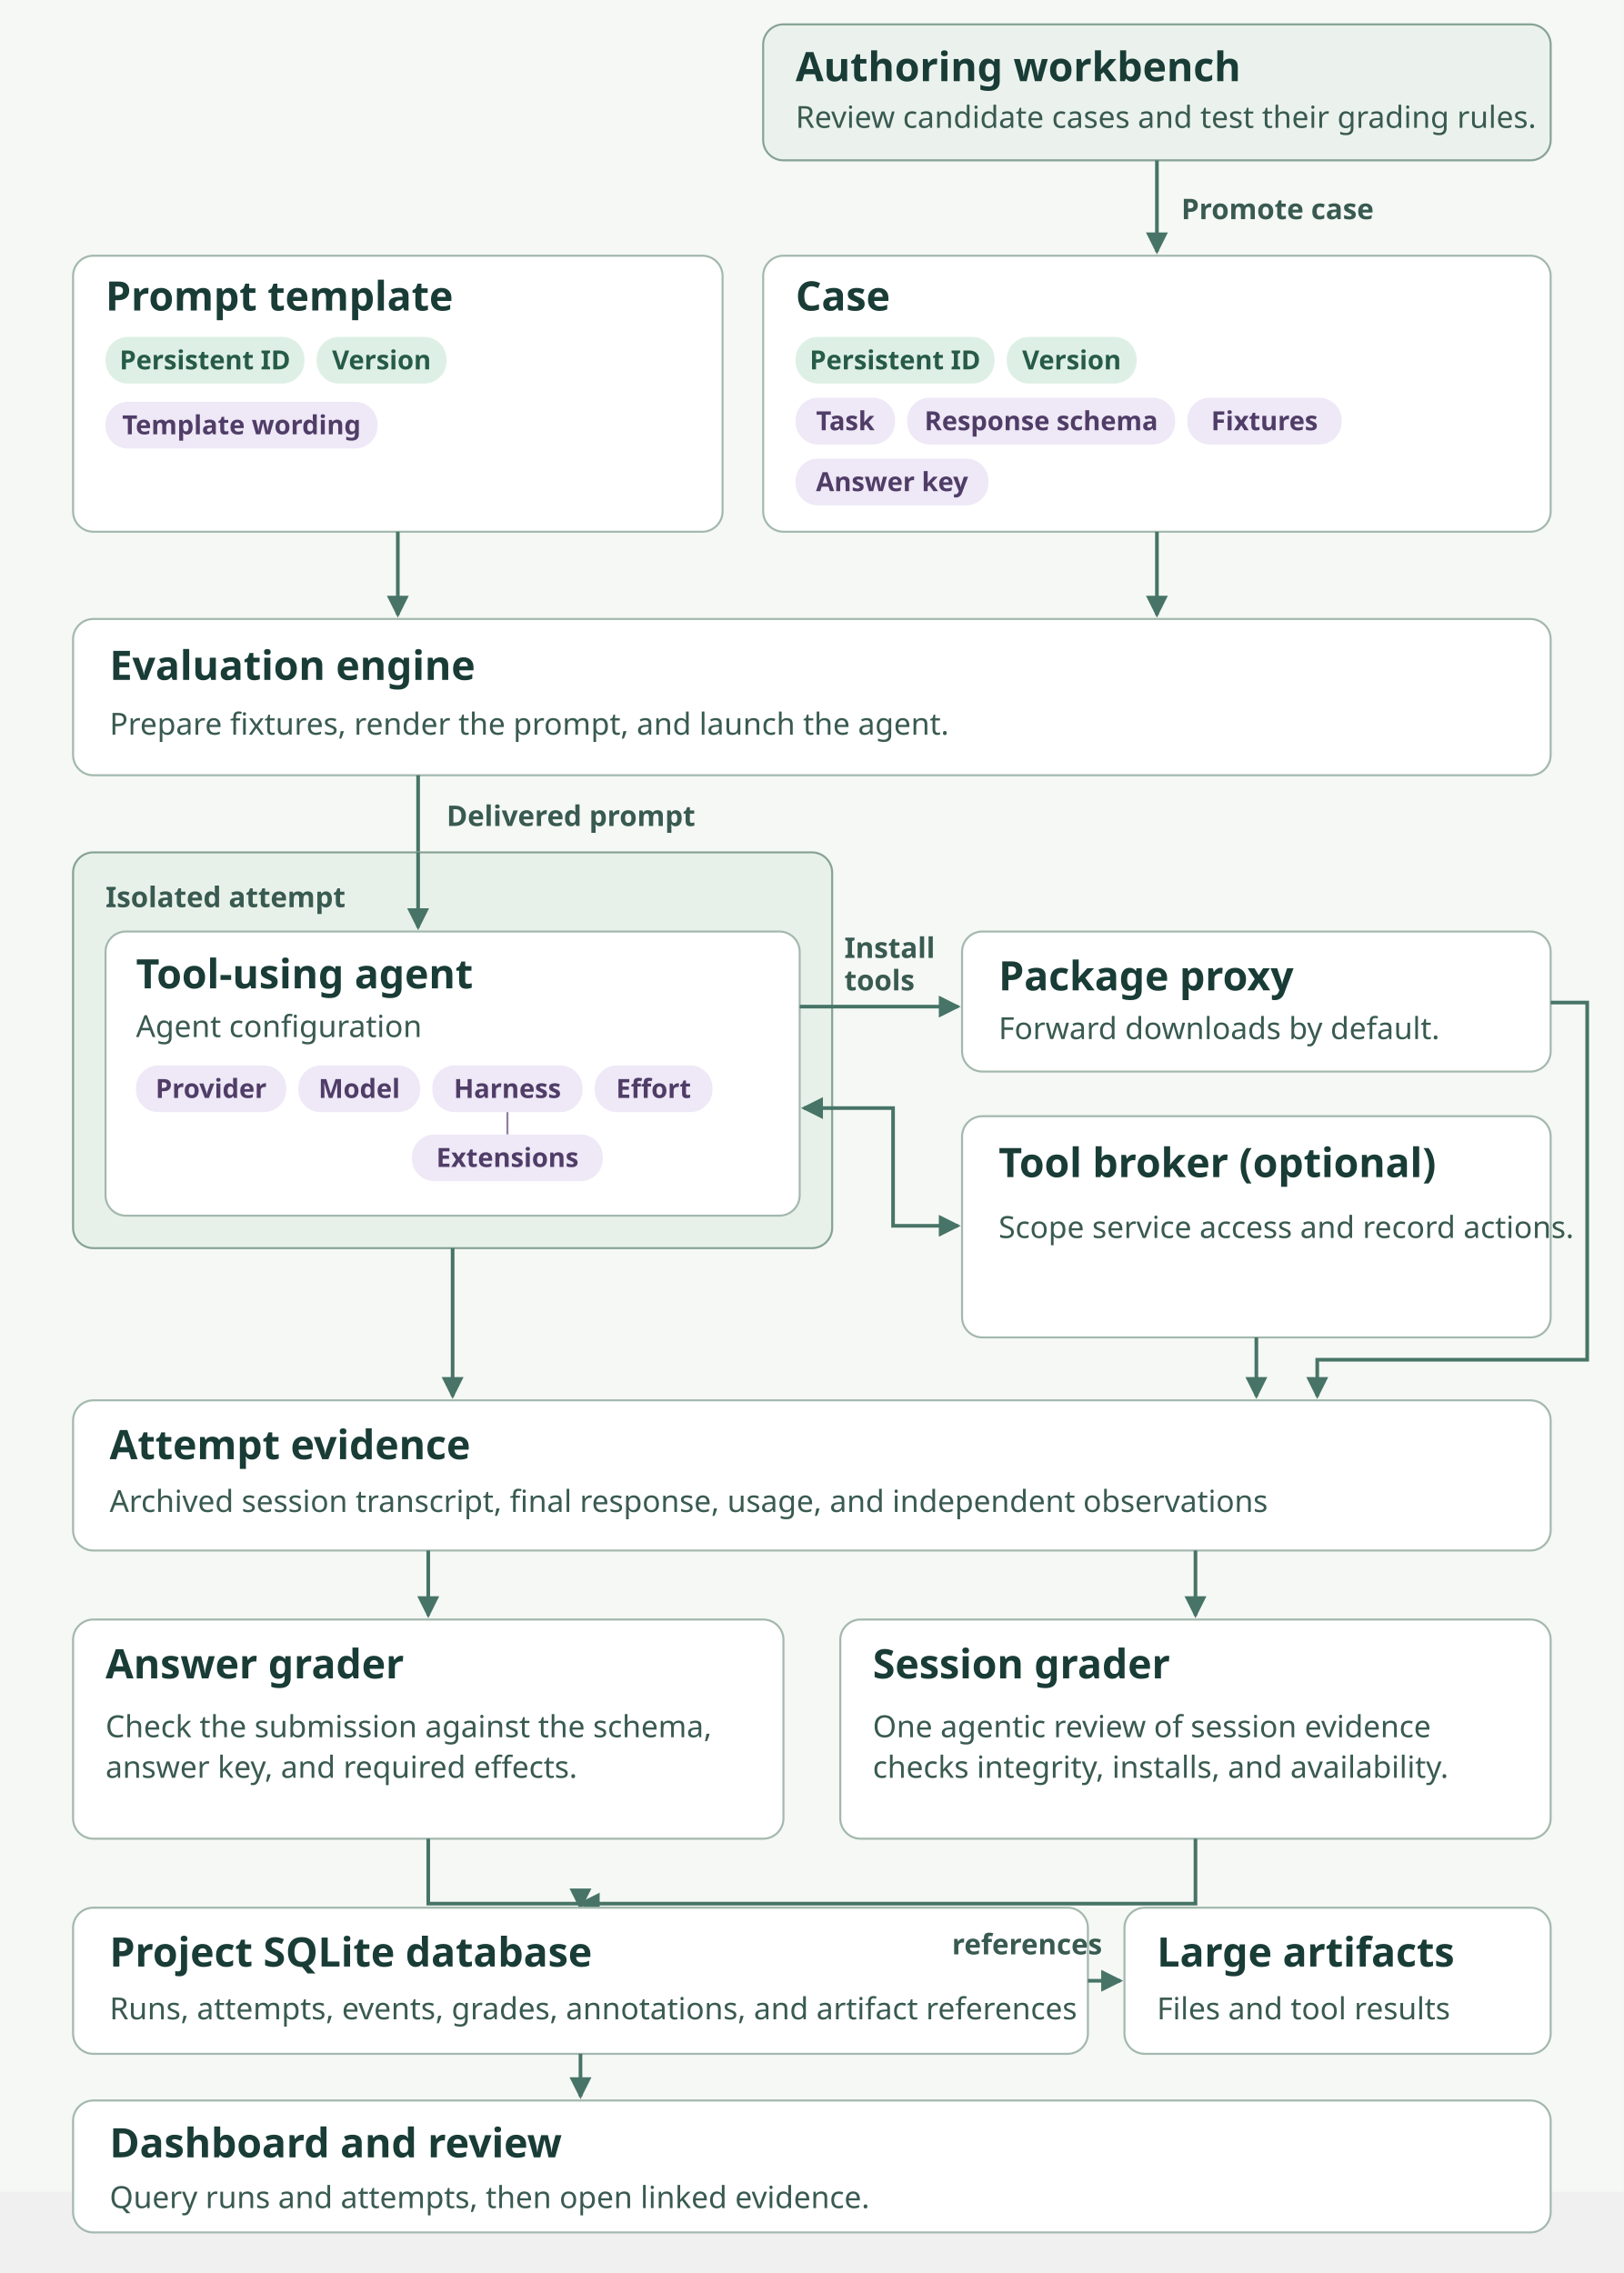
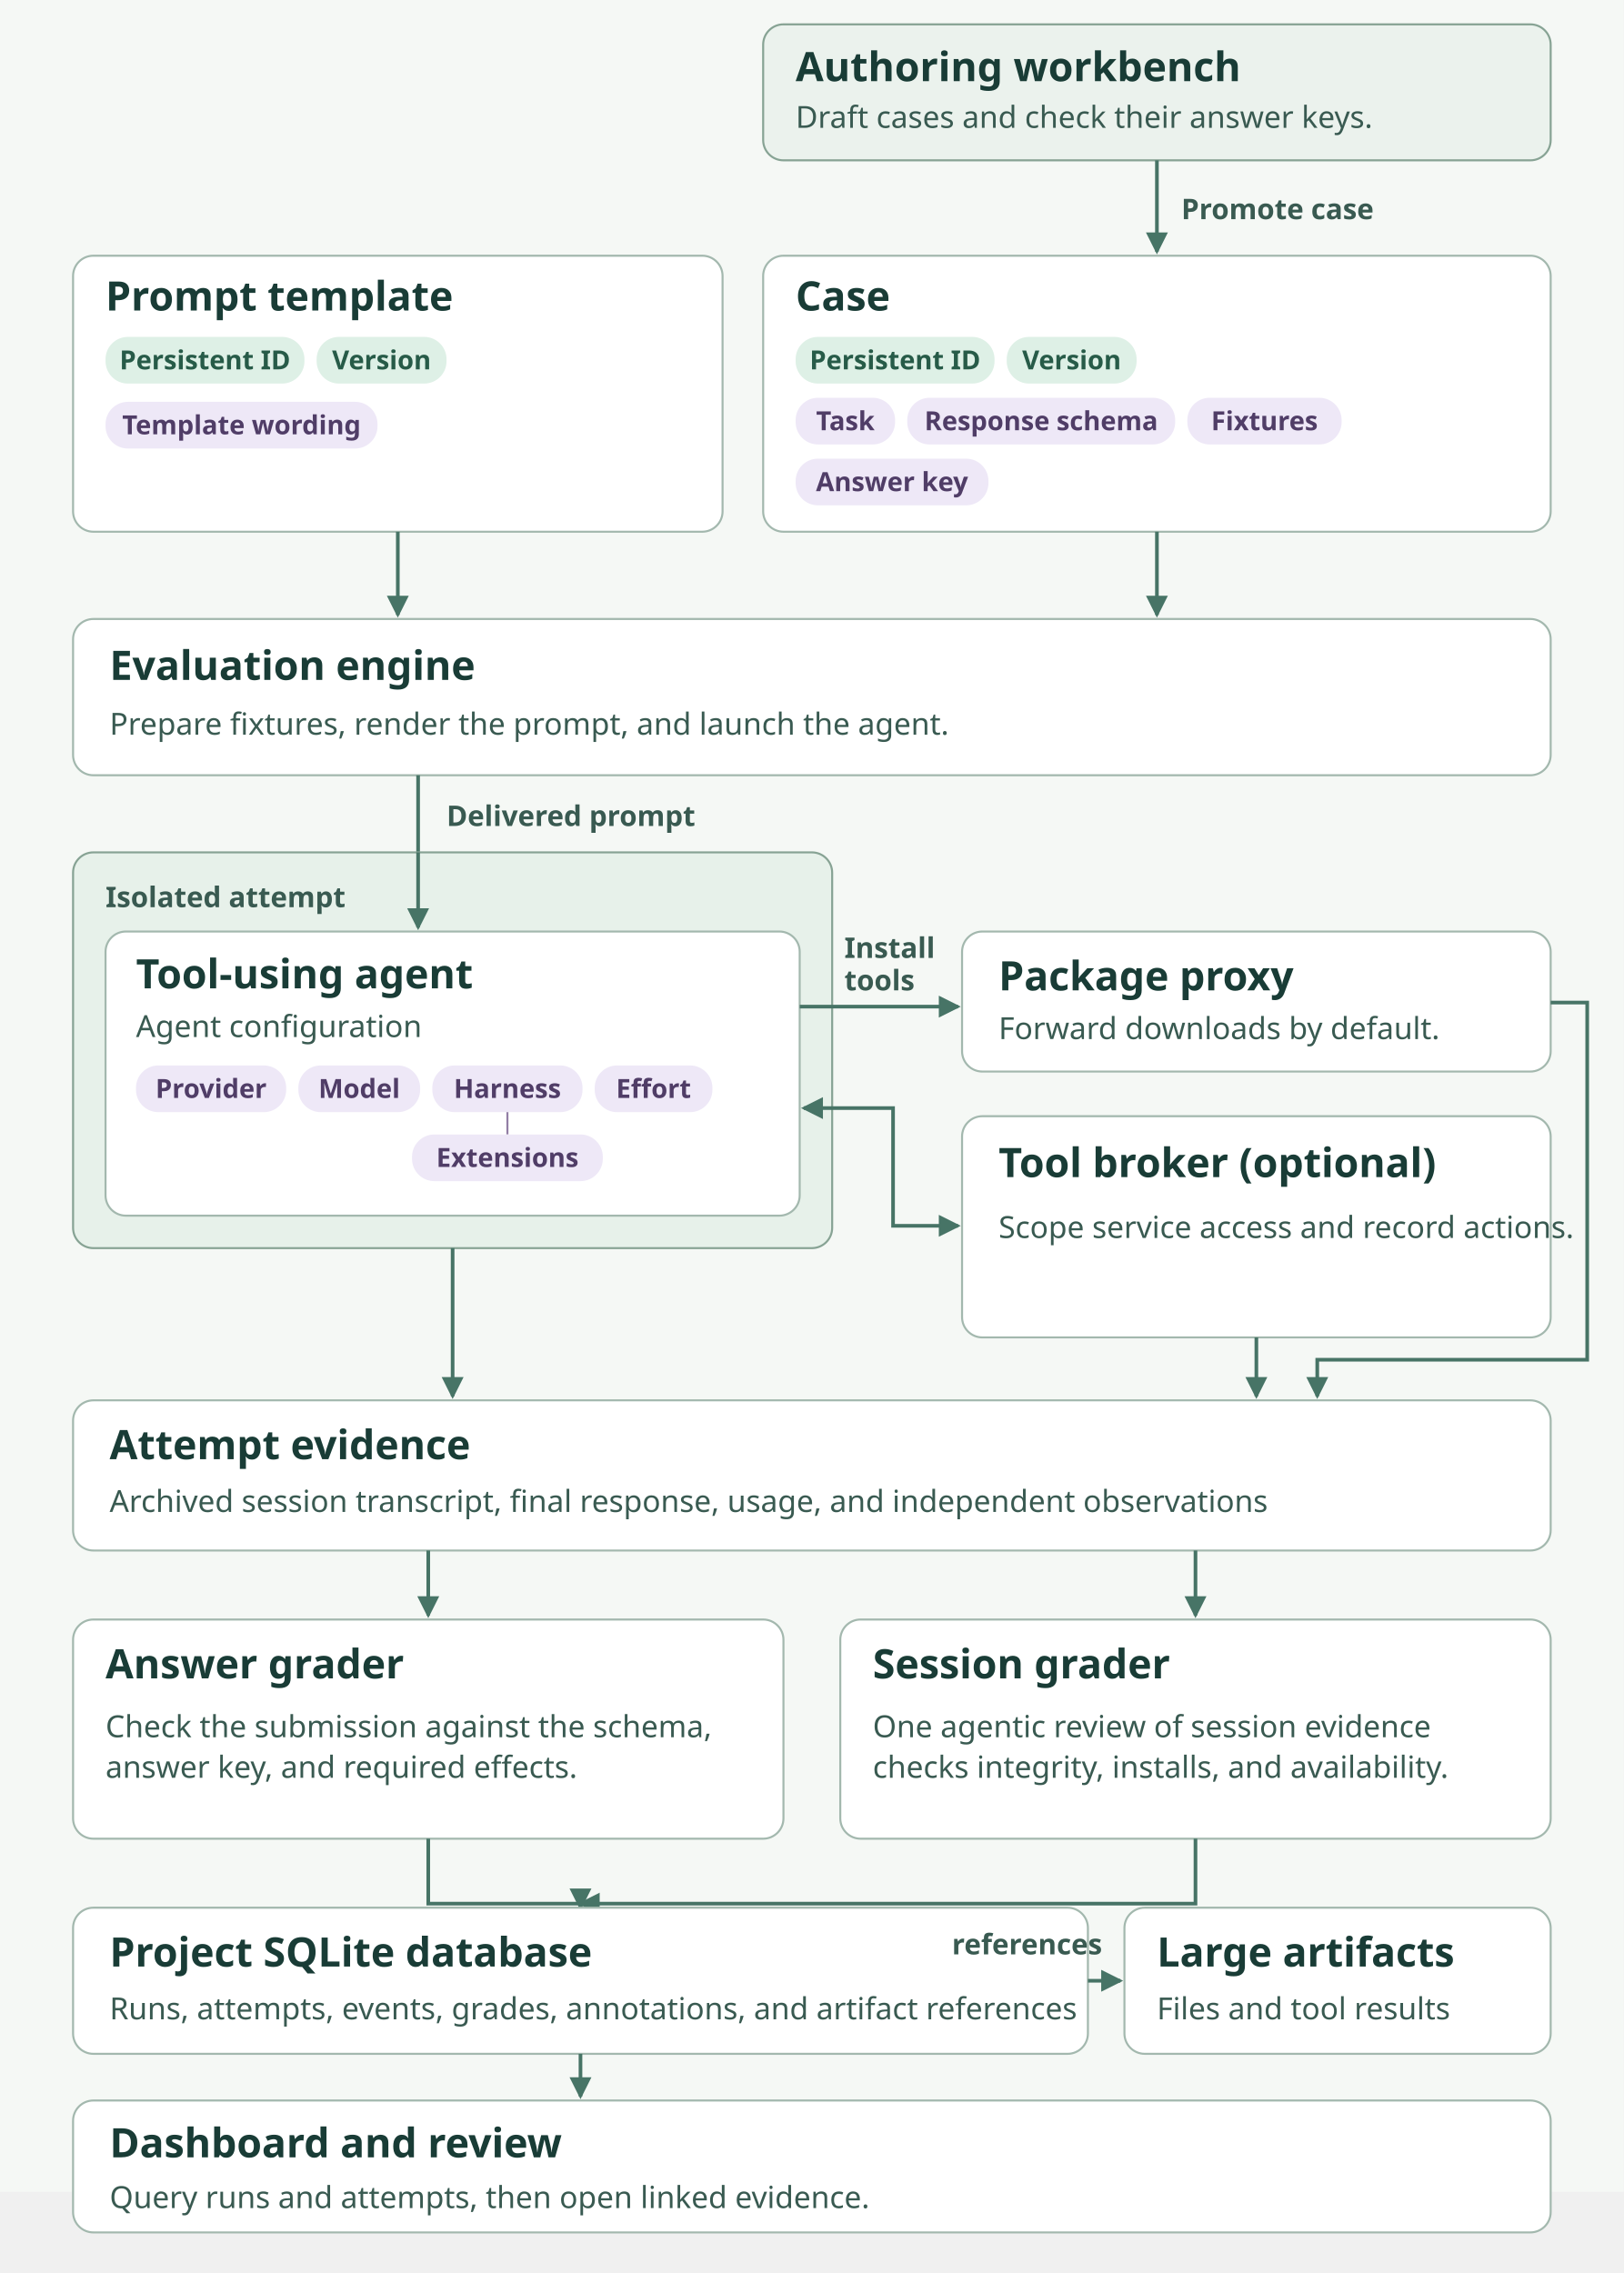
<svg xmlns="http://www.w3.org/2000/svg" width="800" height="1120" viewBox="0 0 800 1120" role="img" aria-labelledby="arch-title arch-desc">
  <defs>
    <marker id="tip" viewBox="0 0 8 8" refX="7" refY="4" markerWidth="6" markerHeight="6" orient="auto-start-reverse">
      <path d="M0 0L8 4L0 8Z" fill="#477466" />
    </marker>
  </defs>
  <style>.arch-title{font:600 20px sans-serif;fill:#193c36}.arch-detail{font:15px sans-serif;fill:#395a51}.arch-label{font:600 14px sans-serif;fill:#395a51}.arch-chip{font:600 13px sans-serif;text-anchor:middle}.arch-arrow{fill:none;stroke:#477466;stroke-width:1.8;marker-end:url(#tip)}</style>
  <rect width="800" height="1080" fill="#f5f8f5" />
  <rect x="376" y="12" width="388" height="67" rx="10" fill="#ebf2ed" stroke="#87a394" />
  <text x="392" y="40" class="arch-title">Authoring workbench</text>
-   <text x="392" y="63" class="arch-detail">Review candidate cases and test their grading rules.</text>
+   <text x="392" y="63" class="arch-detail">Draft cases and check their answer keys.</text>
  <path class="arch-arrow" d="M570 79V124" />
  <text x="582" y="108" class="arch-label">Promote case</text>
  <g transform="translate(0 70)">
    <rect x="36" y="56" width="320" height="136" rx="10" fill="#fff" stroke="#a3b8ae" />
    <text x="52" y="83" class="arch-title">Prompt template</text>
    <rect x="52" y="96" width="98" height="23" rx="11" fill="#def0e6" stroke="none" />
    <text class="arch-chip" x="101" y="112" fill="#275b48">Persistent ID</text>
    <rect x="156" y="96" width="64" height="23" rx="11" fill="#def0e6" stroke="none" />
    <text class="arch-chip" x="188" y="112" fill="#275b48">Version</text>
    <rect x="376" y="56" width="388" height="136" rx="10" fill="#fff" stroke="#a3b8ae" />
    <text x="392" y="83" class="arch-title">Case</text>
    <rect x="392" y="96" width="98" height="23" rx="11" fill="#def0e6" stroke="none" />
    <text class="arch-chip" x="441" y="112" fill="#275b48">Persistent ID</text>
    <rect x="496" y="96" width="64" height="23" rx="11" fill="#def0e6" stroke="none" />
    <text class="arch-chip" x="528" y="112" fill="#275b48">Version</text>
    <rect x="52" y="128" width="134" height="23" rx="11" fill="#eee8f7" stroke="none" />
    <text class="arch-chip" x="119" y="144" fill="#503d67">Template wording</text>
    <rect x="392" y="126" width="49" height="23" rx="11" fill="#eee8f7" stroke="none" />
    <text class="arch-chip" x="416.5" y="142" fill="#503d67">Task</text>
    <rect x="447" y="126" width="132" height="23" rx="11" fill="#eee8f7" stroke="none" />
    <text class="arch-chip" x="513" y="142" fill="#503d67">Response schema</text>
    <rect x="585" y="126" width="76" height="23" rx="11" fill="#eee8f7" stroke="none" />
    <text class="arch-chip" x="623" y="142" fill="#503d67">Fixtures</text>
    <rect x="392" y="156" width="95" height="23" rx="11" fill="#eee8f7" stroke="none" />
    <text class="arch-chip" x="439.5" y="172" fill="#503d67">Answer key</text>
    <path class="arch-arrow" d="M196 192V233" />
    <path class="arch-arrow" d="M570 192V233" />
    <rect x="36" y="235" width="728" height="77" rx="10" fill="#fff" stroke="#a3b8ae" />
    <text x="54" y="265" class="arch-title">Evaluation engine</text>
    <text x="54" y="292" class="arch-detail">Prepare fixtures, render the prompt, and launch the agent.</text>
    <path fill="none" stroke="#477466" stroke-width="1.8" d="M206 312V350" />
    <text x="220" y="337" class="arch-label">Delivered prompt</text>
    <rect x="36" y="350" width="374" height="195" rx="10" fill="#e7f1ea" stroke="#87a394" />
    <text x="52" y="377" class="arch-label">Isolated attempt</text>
    <rect x="52" y="389" width="342" height="140" rx="10" fill="#fff" stroke="#a3b8ae" />
    <text x="67" y="417" class="arch-title">Tool-using agent</text>
    <text x="67" y="441" class="arch-detail">Agent configuration</text>
    <rect x="67" y="455" width="74" height="23" rx="11" fill="#eee8f7" stroke="none" />
    <text class="arch-chip" x="104" y="471" fill="#503d67">Provider</text>
    <rect x="147" y="455" width="60" height="23" rx="11" fill="#eee8f7" stroke="none" />
    <text class="arch-chip" x="177" y="471" fill="#503d67">Model</text>
    <rect x="213" y="455" width="74" height="23" rx="11" fill="#eee8f7" stroke="none" />
    <text class="arch-chip" x="250" y="471" fill="#503d67">Harness</text>
    <rect x="293" y="455" width="58" height="23" rx="11" fill="#eee8f7" stroke="none" />
    <text class="arch-chip" x="322" y="471" fill="#503d67">Effort</text>
    <path d="M250 478v11" stroke="#927ea5" fill="none" />
    <rect x="203" y="489" width="94" height="23" rx="11" fill="#eee8f7" />
    <text class="arch-chip" x="250" y="505" fill="#503d67">Extensions</text>
    <path class="arch-arrow" d="M206 350V387" />
    <rect x="474" y="389" width="290" height="69" rx="10" fill="#fff" stroke="#a3b8ae" />
    <text x="492" y="418" class="arch-title">Package proxy</text>
    <text x="492" y="442" class="arch-detail">Forward downloads by default.</text>
    <path class="arch-arrow" d="M394 426H472" />
    <text x="416" y="402" class="arch-label">Install</text>
    <text x="416" y="418" class="arch-label">tools</text>
    <rect x="474" y="480" width="290" height="109" rx="10" fill="#fff" stroke="#a3b8ae" />
    <text x="492" y="510" class="arch-title">Tool broker (optional)</text>
    <text x="492" y="540" class="arch-detail">Scope service access and record actions.</text>
    <path class="arch-arrow" d="M396 476H440V534H472" marker-start="url(#tip)" />
    <path class="arch-arrow" d="M223 545V618" />
    <path class="arch-arrow" d="M764 424H782V600H649V618" />
    <path class="arch-arrow" d="M619 589V618" />
    <rect x="36" y="620" width="728" height="74" rx="10" fill="#fff" stroke="#a3b8ae" />
    <text x="54" y="649" class="arch-title">Attempt evidence</text>
    <text x="54" y="675" class="arch-detail">Archived session transcript, final response, usage, and independent observations</text>
    <path class="arch-arrow" d="M211 694V726" />
    <path class="arch-arrow" d="M589 694V726" />
    <rect x="36" y="728" width="350" height="108" rx="10" fill="#fff" stroke="#a3b8ae" />
    <text x="52" y="757" class="arch-title">Answer grader</text>
    <text x="52" y="786" class="arch-detail">Check the submission against the schema,</text>
    <text x="52" y="806" class="arch-detail">answer key, and required effects.</text>
    <rect x="414" y="728" width="350" height="108" rx="10" fill="#fff" stroke="#a3b8ae" />
    <text x="430" y="757" class="arch-title">Session grader</text>
    <text x="430" y="786" class="arch-detail">One agentic review of session evidence</text>
    <text x="430" y="806" class="arch-detail">checks integrity, installs, and availability.</text>
    <path class="arch-arrow" d="M211 836V868H286V870" />
    <path class="arch-arrow" d="M589 836V868H286" />
    <rect x="36" y="870" width="500" height="72" rx="10" fill="#fff" stroke="#a3b8ae" />
    <text x="54" y="899" class="arch-title">Project SQLite database</text>
    <text x="54" y="925" class="arch-detail">Runs, attempts, events, grades, annotations, and artifact references</text>
    <rect x="554" y="870" width="210" height="72" rx="10" fill="#fff" stroke="#a3b8ae" />
    <text x="570" y="899" class="arch-title">Large artifacts</text>
    <text x="570" y="925" class="arch-detail">Files and tool results</text>
    <path class="arch-arrow" d="M536 906H552" />
    <text x="469" y="893" class="arch-label">references</text>
    <path class="arch-arrow" d="M286 942V963" />
    <rect x="36" y="965" width="728" height="65" rx="10" fill="#fff" stroke="#a3b8ae" />
    <text x="54" y="993" class="arch-title">Dashboard and review</text>
    <text x="54" y="1018" class="arch-detail">Query runs and attempts, then open linked evidence.</text>
  </g>
</svg>
